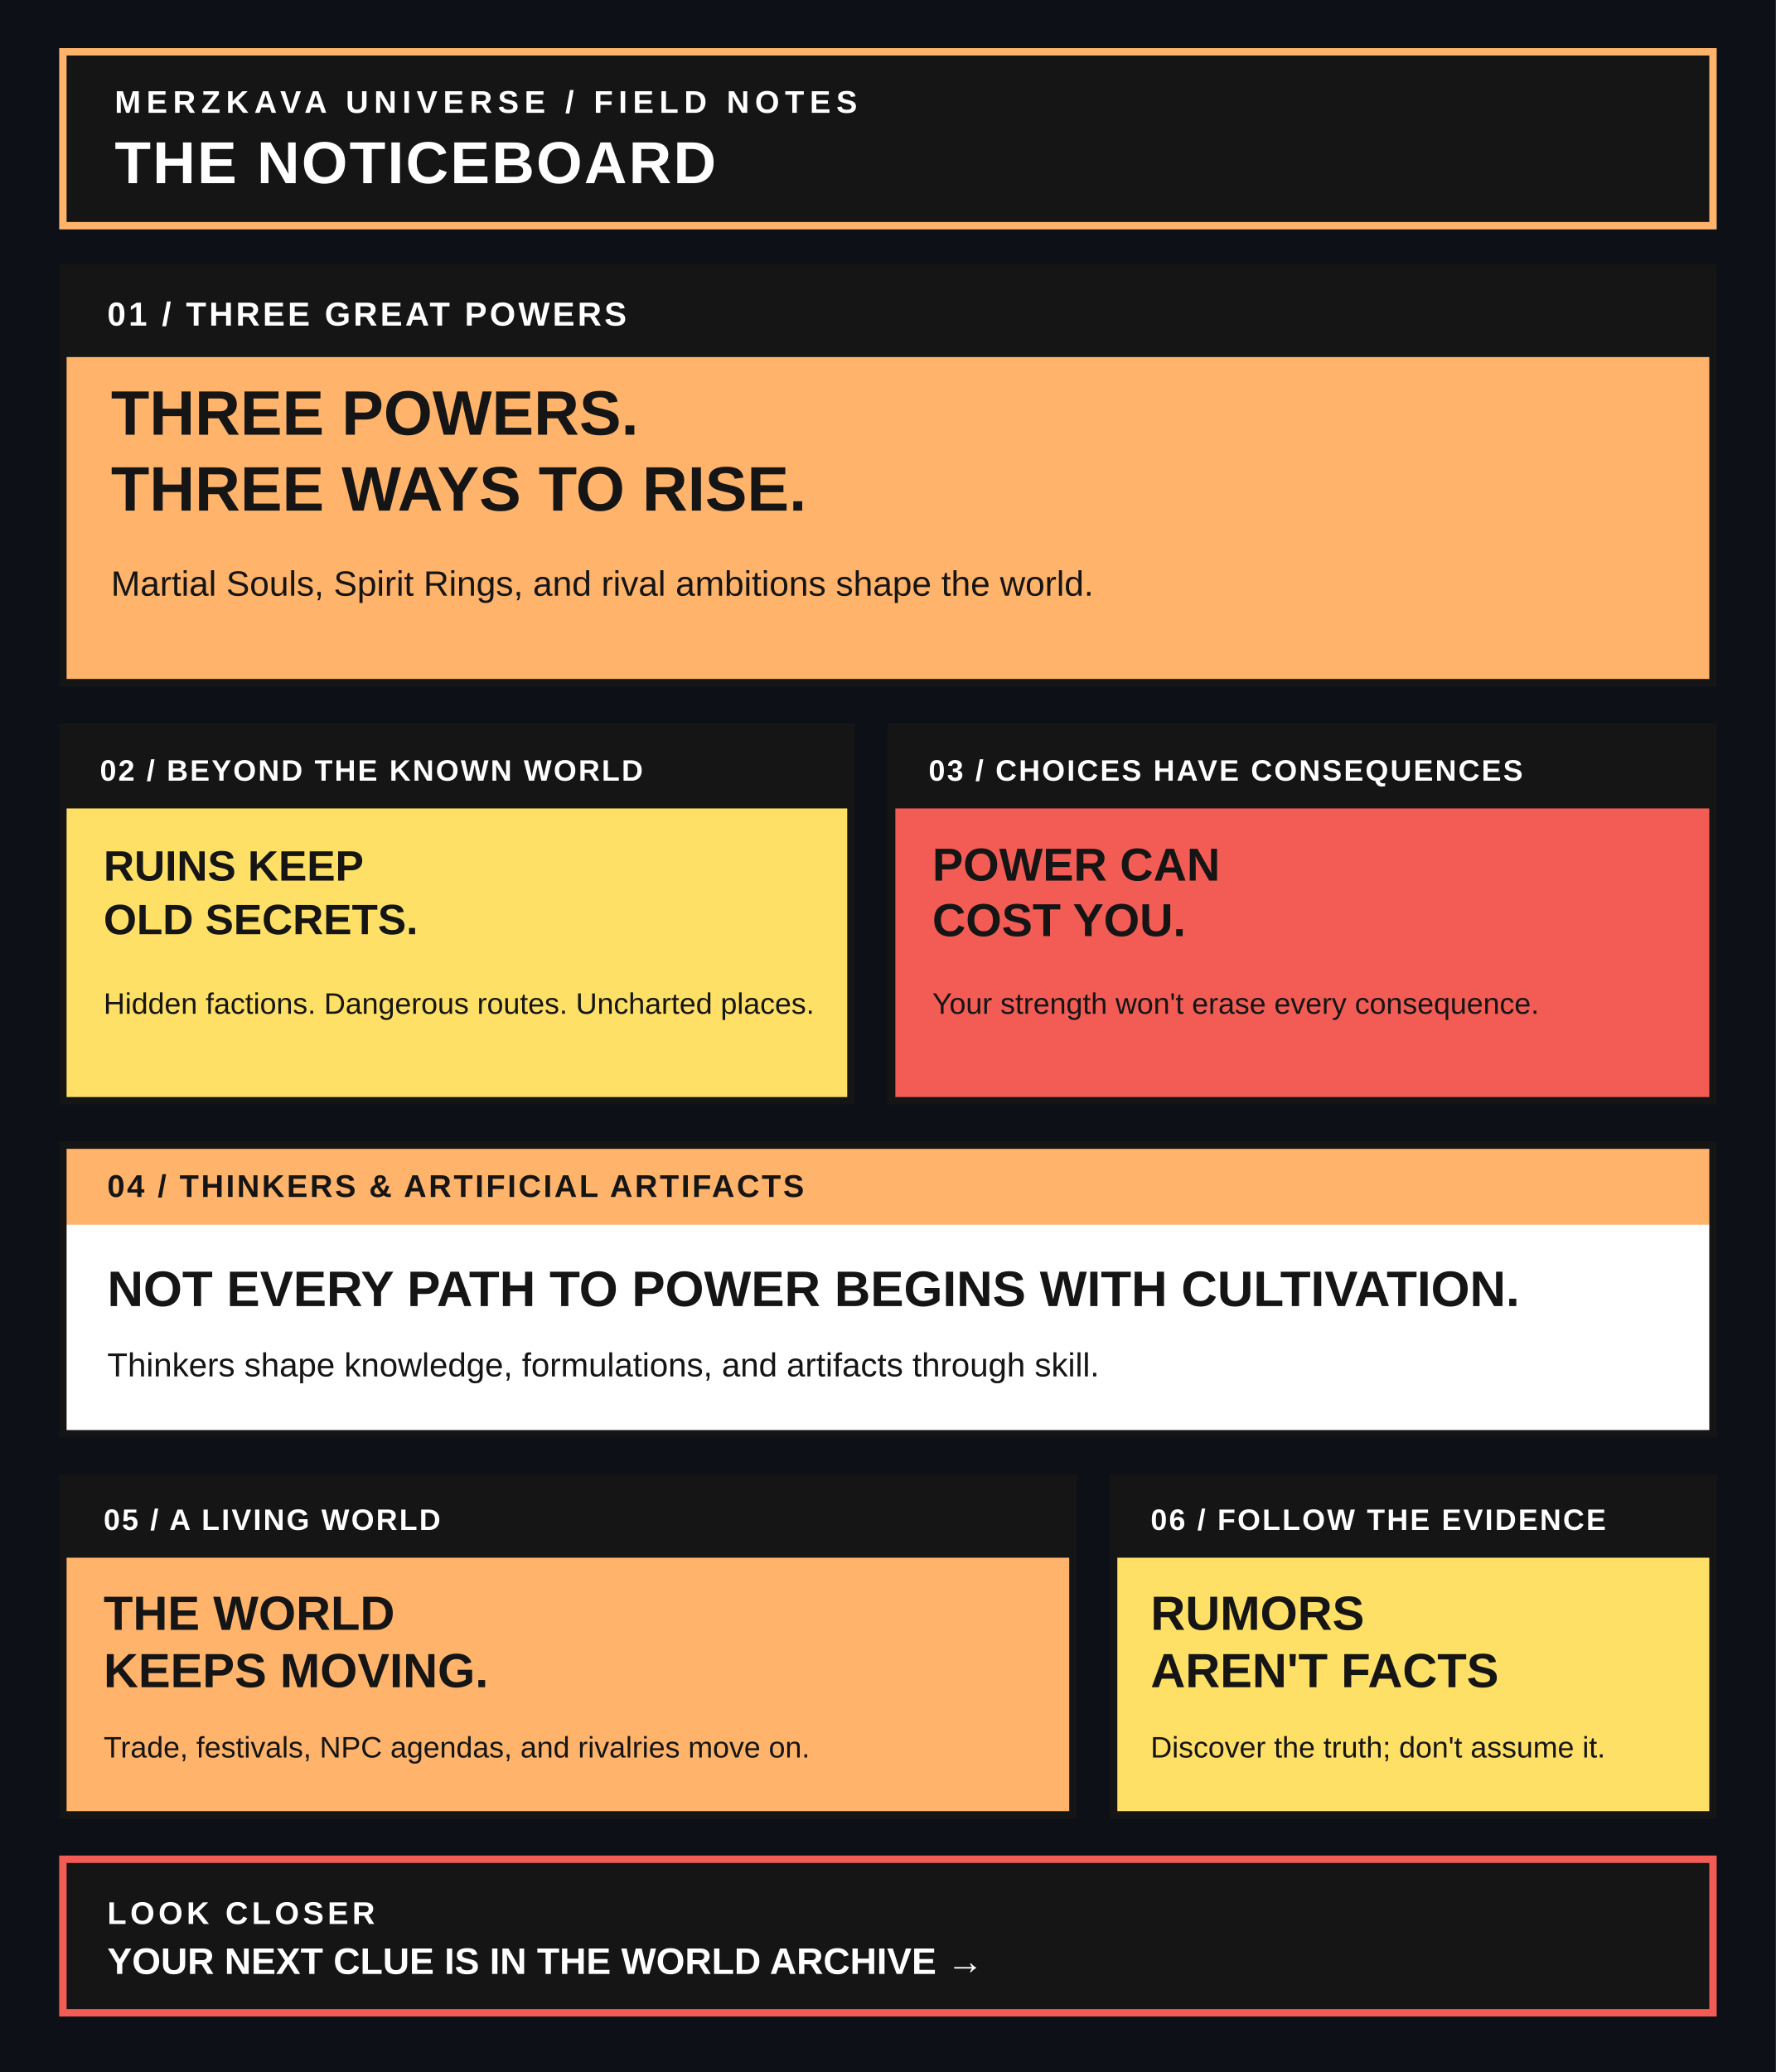
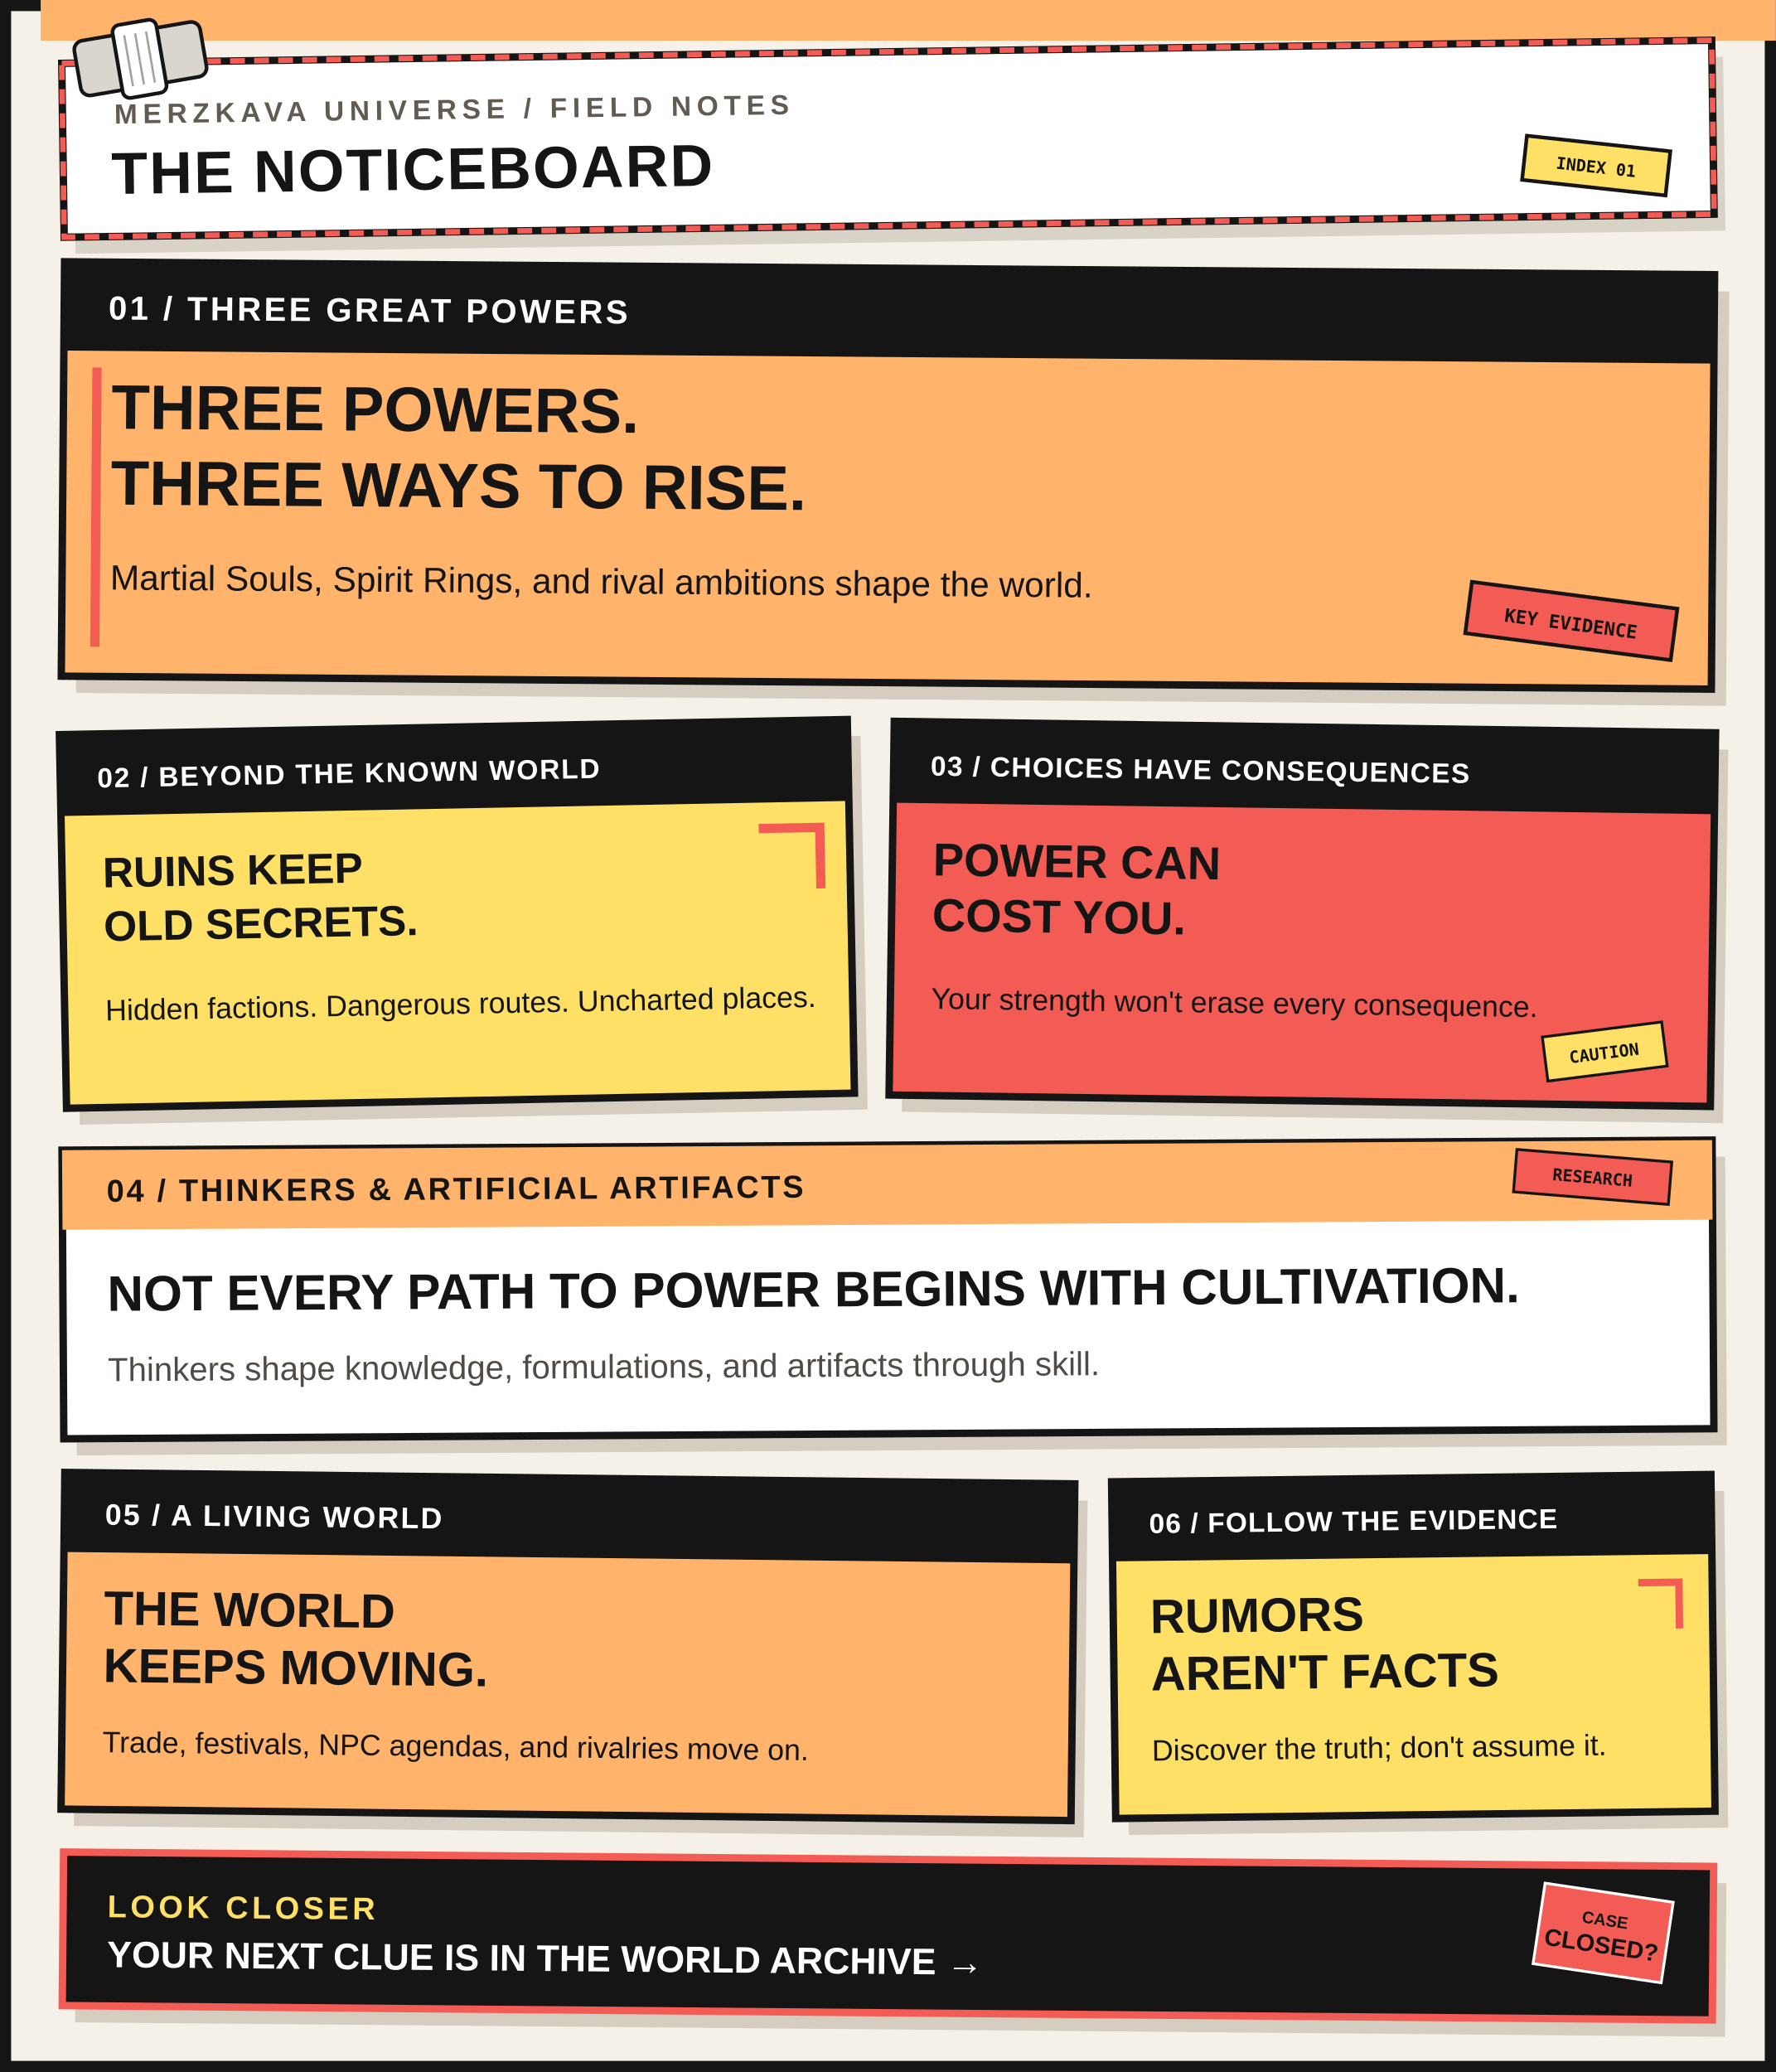
<svg xmlns="http://www.w3.org/2000/svg" width="960" height="1120" viewBox="0 0 960 1120" role="img" aria-labelledby="title desc">
-   <rect width="960" height="1120" fill="#0D1117" />
+   <rect width="960" height="1120" fill="#F5F1E8" />
+   <path d="M0 0H960V1120H0Z" fill="none" stroke="#151515" stroke-width="12" />
+   <path d="M22 0L960 0V22L22 22Z" fill="#FFB36B" />
  <g font-family="Arial, Helvetica, sans-serif">
-     <rect x="34" y="28" width="892" height="94" rx="3" fill="#151515" />
-     <path d="M34 28H926V122H34Z" fill="none" stroke="#FFB36B" stroke-width="4" />
-     <text x="62" y="61" fill="#FFFFFF" font-size="17" font-weight="700" letter-spacing="3">MERZKAVA UNIVERSE / FIELD NOTES</text>
-     <text x="62" y="99" fill="#FFFFFF" font-size="32" font-weight="900" letter-spacing="1">THE NOTICEBOARD</text>
-     <rect x="34" y="145" width="892" height="224" rx="3" fill="#FFB36B" />
-     <rect x="34" y="145" width="892" height="48" fill="#151515" />
-     <path d="M34 145H926V369H34Z" fill="none" stroke="#151515" stroke-width="4" />
-     <text x="58" y="176" fill="#FFFFFF" font-size="18" font-weight="700" letter-spacing="1.5">01 / THREE GREAT POWERS</text>
-     <text x="60" y="235" fill="#151515" font-size="34" font-weight="900">THREE POWERS.</text>
-     <text x="60" y="276" fill="#151515" font-size="34" font-weight="900">THREE WAYS TO RISE.</text>
-     <text x="60" y="322" fill="#151515" font-size="19">Martial Souls, Spirit Rings, and rival ambitions shape the world.</text>
-     <rect x="34" y="393" width="426" height="202" rx="3" fill="#FFE066" />
-     <rect x="34" y="393" width="426" height="44" fill="#151515" />
-     <path d="M34 393H460V595H34Z" fill="none" stroke="#151515" stroke-width="4" />
-     <text x="54" y="422" fill="#FFFFFF" font-size="16" font-weight="800" letter-spacing="1">02 / BEYOND THE KNOWN WORLD</text>
-     <text x="56" y="476" fill="#151515" font-size="23" font-weight="900">RUINS KEEP</text>
-     <text x="56" y="505" fill="#151515" font-size="23" font-weight="900">OLD SECRETS.</text>
-     <text x="56" y="548" fill="#151515" font-size="16">Hidden factions. Dangerous routes. Uncharted places.</text>
-     <rect x="482" y="393" width="444" height="202" rx="3" fill="#F25C54" />
-     <rect x="482" y="393" width="444" height="44" fill="#151515" />
-     <path d="M482 393H926V595H482Z" fill="none" stroke="#151515" stroke-width="4" />
-     <text x="502" y="422" fill="#FFFFFF" font-size="16" font-weight="800" letter-spacing="1">03 / CHOICES HAVE CONSEQUENCES</text>
-     <text x="504" y="476" fill="#151515" font-size="25" font-weight="900">POWER CAN</text>
-     <text x="504" y="506" fill="#151515" font-size="25" font-weight="900">COST YOU.</text>
-     <text x="504" y="548" fill="#151515" font-size="16">Your strength won't erase every consequence.</text>
-     <rect x="34" y="619" width="892" height="156" fill="#FFFFFF" />
-     <rect x="34" y="619" width="892" height="43" fill="#FFB36B" />
-     <path d="M34 619H926V775H34Z" fill="none" stroke="#151515" stroke-width="4" />
-     <text x="58" y="647" fill="#151515" font-size="17" font-weight="800" letter-spacing="1.2">04 / THINKERS &amp; ARTIFICIAL ARTIFACTS</text>
-     <text x="58" y="706" fill="#151515" font-size="27" font-weight="900">NOT EVERY PATH TO POWER BEGINS WITH CULTIVATION.</text>
-     <text x="58" y="744" fill="#151515" font-size="18">Thinkers shape knowledge, formulations, and artifacts through skill.</text>
-     <rect x="34" y="799" width="546" height="182" rx="3" fill="#FFB36B" />
-     <rect x="34" y="799" width="546" height="43" fill="#151515" />
-     <path d="M34 799H580V981H34Z" fill="none" stroke="#151515" stroke-width="4" />
-     <text x="56" y="827" fill="#FFFFFF" font-size="16" font-weight="800" letter-spacing="1">05 / A LIVING WORLD</text>
-     <text x="56" y="881" fill="#151515" font-size="26" font-weight="900">THE WORLD</text>
-     <text x="56" y="912" fill="#151515" font-size="26" font-weight="900">KEEPS MOVING.</text>
-     <text x="56" y="950" fill="#151515" font-size="16">Trade, festivals, NPC agendas, and rivalries move on.</text>
-     <rect x="602" y="799" width="324" height="182" rx="3" fill="#FFE066" />
-     <rect x="602" y="799" width="324" height="43" fill="#151515" />
-     <path d="M602 799H926V981H602Z" fill="none" stroke="#151515" stroke-width="4" />
-     <text x="622" y="827" fill="#FFFFFF" font-size="16" font-weight="800" letter-spacing="1">06 / FOLLOW THE EVIDENCE</text>
-     <text x="622" y="881" fill="#151515" font-size="26" font-weight="900">RUMORS</text>
-     <text x="622" y="912" fill="#151515" font-size="26" font-weight="900">AREN'T FACTS</text>
-     <text x="622" y="950" fill="#151515" font-size="16">Discover the truth; don't assume it.</text>
-     <rect x="34" y="1005" width="892" height="83" rx="3" fill="#151515" />
-     <path d="M34 1005H926V1088H34Z" fill="none" stroke="#F25C54" stroke-width="4" />
-     <text x="58" y="1040" fill="#FFFFFF" font-size="17" font-weight="800" letter-spacing="2">LOOK CLOSER</text>
-     <text x="58" y="1067" fill="#FFFFFF" font-size="20" font-weight="900">YOUR NEXT CLUE IS IN THE WORLD ARCHIVE →</text>
+     <g transform="rotate(-.8 480 75)">
+       <rect x="40" y="37" width="892" height="94" fill="#C9C1B3" opacity=".65" />
+       <rect x="34" y="28" width="892" height="94" fill="#FFFFFF" stroke="#151515" stroke-width="4" />
+       <path d="M34 28H926V122H34Z" fill="none" stroke="#F25C54" stroke-width="3" stroke-dasharray="8 5" />
+       <text x="62" y="61" fill="#625B52" font-size="15" font-weight="800" letter-spacing="3">MERZKAVA UNIVERSE / FIELD NOTES</text>
+       <text x="60" y="99" fill="#151515" font-size="32" font-weight="900" letter-spacing="1">THE NOTICEBOARD</text>
+       <g transform="rotate(-9 65 33)">
+         <rect x="43" y="13" width="69" height="30" rx="5" fill="#D9D6CF" stroke="#151515" stroke-width="2" />
+         <rect x="65" y="8" width="24" height="40" rx="4" fill="#FFFFFF" stroke="#151515" stroke-width="2" />
+         <path d="M71 14V42M77 14V42M83 14V42" stroke="#A6A29A" stroke-width="1.2" />
+       </g>
+       <g transform="rotate(7 864 92)">
+         <rect x="824" y="83" width="78" height="24" fill="#FFE066" stroke="#151515" stroke-width="2" />
+         <text x="863" y="99" text-anchor="middle" fill="#151515" font-family="monospace" font-size="9" font-weight="900">INDEX 01</text>
+       </g>
+     </g>
+     <g transform="rotate(.45 480 257)">
+       <rect x="42" y="154" width="892" height="224" fill="#C9C1B3" opacity=".75" />
+       <rect x="34" y="145" width="892" height="224" fill="#FFB36B" stroke="#151515" stroke-width="4" />
+       <rect x="34" y="145" width="892" height="48" fill="#151515" />
+       <path d="M52 202L52 353" stroke="#F25C54" stroke-width="5" />
+       <text x="58" y="176" fill="#FFFFFF" font-size="18" font-weight="800" letter-spacing="1.5">01 / THREE GREAT POWERS</text>
+       <text x="60" y="235" fill="#151515" font-size="34" font-weight="900">THREE POWERS.</text>
+       <text x="60" y="276" fill="#151515" font-size="34" font-weight="900">THREE WAYS TO RISE.</text>
+       <text x="60" y="322" fill="#151515" font-size="19">Martial Souls, Spirit Rings, and rival ambitions shape the world.</text>
+       <g transform="rotate(7 852 333)">
+         <rect x="794" y="319" width="112" height="28" fill="#F25C54" stroke="#151515" stroke-width="2" />
+         <text x="850" y="338" text-anchor="middle" fill="#151515" font-family="monospace" font-size="10" font-weight="900">KEY EVIDENCE</text>
+       </g>
+     </g>
+     <g transform="rotate(-1.1 247 494)">
+       <rect x="41" y="402" width="426" height="202" fill="#C9C1B3" opacity=".75" />
+       <rect x="34" y="393" width="426" height="202" fill="#FFE066" stroke="#151515" stroke-width="4" />
+       <rect x="34" y="393" width="426" height="44" fill="#151515" />
+       <text x="54" y="422" fill="#FFFFFF" font-size="15" font-weight="800" letter-spacing=".8">02 / BEYOND THE KNOWN WORLD</text>
+       <text x="56" y="476" fill="#151515" font-size="23" font-weight="900">RUINS KEEP</text>
+       <text x="56" y="505" fill="#151515" font-size="23" font-weight="900">OLD SECRETS.</text>
+       <text x="56" y="548" fill="#151515" font-size="16">Hidden factions. Dangerous routes. Uncharted places.</text>
+       <path d="M411 451L444 451L444 484" fill="none" stroke="#F25C54" stroke-width="5" />
+     </g>
+     <g transform="rotate(.8 704 494)">
+       <rect x="489" y="402" width="444" height="202" fill="#C9C1B3" opacity=".75" />
+       <rect x="482" y="393" width="444" height="202" fill="#F25C54" stroke="#151515" stroke-width="4" />
+       <rect x="482" y="393" width="444" height="44" fill="#151515" />
+       <text x="502" y="422" fill="#FFFFFF" font-size="15" font-weight="800" letter-spacing=".6">03 / CHOICES HAVE CONSEQUENCES</text>
+       <text x="504" y="476" fill="#151515" font-size="25" font-weight="900">POWER CAN</text>
+       <text x="504" y="506" fill="#151515" font-size="25" font-weight="900">COST YOU.</text>
+       <text x="504" y="548" fill="#151515" font-size="16">Your strength won't erase every consequence.</text>
+       <g transform="rotate(-8 884 572)">
+         <rect x="837" y="552" width="65" height="24" fill="#FFE066" stroke="#151515" stroke-width="1.5" />
+         <text x="869" y="568" text-anchor="middle" fill="#151515" font-family="monospace" font-size="9" font-weight="900">CAUTION</text>
+       </g>
+     </g>
+     <g transform="rotate(-.35 480 697)">
+       <rect x="41" y="628" width="892" height="156" fill="#C9C1B3" opacity=".75" />
+       <rect x="34" y="619" width="892" height="156" fill="#FFFFFF" stroke="#151515" stroke-width="4" />
+       <rect x="34" y="619" width="892" height="43" fill="#FFB36B" />
+       <text x="58" y="647" fill="#151515" font-size="17" font-weight="900" letter-spacing="1.2">04 / THINKERS &amp; ARTIFICIAL ARTIFACTS</text>
+       <text x="58" y="706" fill="#151515" font-size="27" font-weight="900">NOT EVERY PATH TO POWER BEGINS WITH CULTIVATION.</text>
+       <text x="58" y="744" fill="#514B45" font-size="18">Thinkers shape knowledge, formulations, and artifacts through skill.</text>
+       <g transform="rotate(5 861 642)">
+         <rect x="819" y="627" width="84" height="23" fill="#F25C54" stroke="#151515" stroke-width="1.5" />
+         <text x="861" y="642" text-anchor="middle" fill="#151515" font-family="monospace" font-size="9" font-weight="900">RESEARCH</text>
+       </g>
+     </g>
+     <g transform="rotate(.65 307 890)">
+       <rect x="41" y="808" width="546" height="182" fill="#C9C1B3" opacity=".75" />
+       <rect x="34" y="799" width="546" height="182" fill="#FFB36B" stroke="#151515" stroke-width="4" />
+       <rect x="34" y="799" width="546" height="43" fill="#151515" />
+       <text x="56" y="827" fill="#FFFFFF" font-size="16" font-weight="800" letter-spacing="1">05 / A LIVING WORLD</text>
+       <text x="56" y="881" fill="#151515" font-size="26" font-weight="900">THE WORLD</text>
+       <text x="56" y="912" fill="#151515" font-size="26" font-weight="900">KEEPS MOVING.</text>
+       <text x="56" y="950" fill="#151515" font-size="16">Trade, festivals, NPC agendas, and rivalries move on.</text>
+     </g>
+     <g transform="rotate(-.7 764 890)">
+       <rect x="609" y="808" width="324" height="182" fill="#C9C1B3" opacity=".75" />
+       <rect x="602" y="799" width="324" height="182" fill="#FFE066" stroke="#151515" stroke-width="4" />
+       <rect x="602" y="799" width="324" height="43" fill="#151515" />
+       <text x="622" y="827" fill="#FFFFFF" font-size="15" font-weight="800" letter-spacing=".5">06 / FOLLOW THE EVIDENCE</text>
+       <text x="622" y="881" fill="#151515" font-size="26" font-weight="900">RUMORS</text>
+       <text x="622" y="912" fill="#151515" font-size="26" font-weight="900">AREN'T FACTS</text>
+       <text x="622" y="950" fill="#151515" font-size="16">Discover the truth; don't assume it.</text>
+       <path d="M886 857L908 857L908 882" fill="none" stroke="#F25C54" stroke-width="4" />
+     </g>
+     <g transform="rotate(.5 480 1046)">
+       <rect x="41" y="1014" width="892" height="83" fill="#C9C1B3" opacity=".75" />
+       <rect x="34" y="1005" width="892" height="83" fill="#151515" stroke="#F25C54" stroke-width="4" />
+       <text x="58" y="1040" fill="#FFE066" font-size="17" font-weight="800" letter-spacing="2">LOOK CLOSER</text>
+       <text x="58" y="1067" fill="#FFFFFF" font-size="20" font-weight="900">YOUR NEXT CLUE IS IN THE WORLD ARCHIVE →</text>
+       <g transform="rotate(8 870 1046)">
+         <rect x="831" y="1020" width="70" height="44" fill="#F25C54" stroke="#FFFFFF" stroke-width="1.5" />
+         <text x="866" y="1038" text-anchor="middle" fill="#151515" font-size="9" font-weight="900">CASE</text>
+         <text x="866" y="1053" text-anchor="middle" fill="#151515" font-size="13" font-weight="900">CLOSED?</text>
+       </g>
+     </g>
  </g>
</svg>
